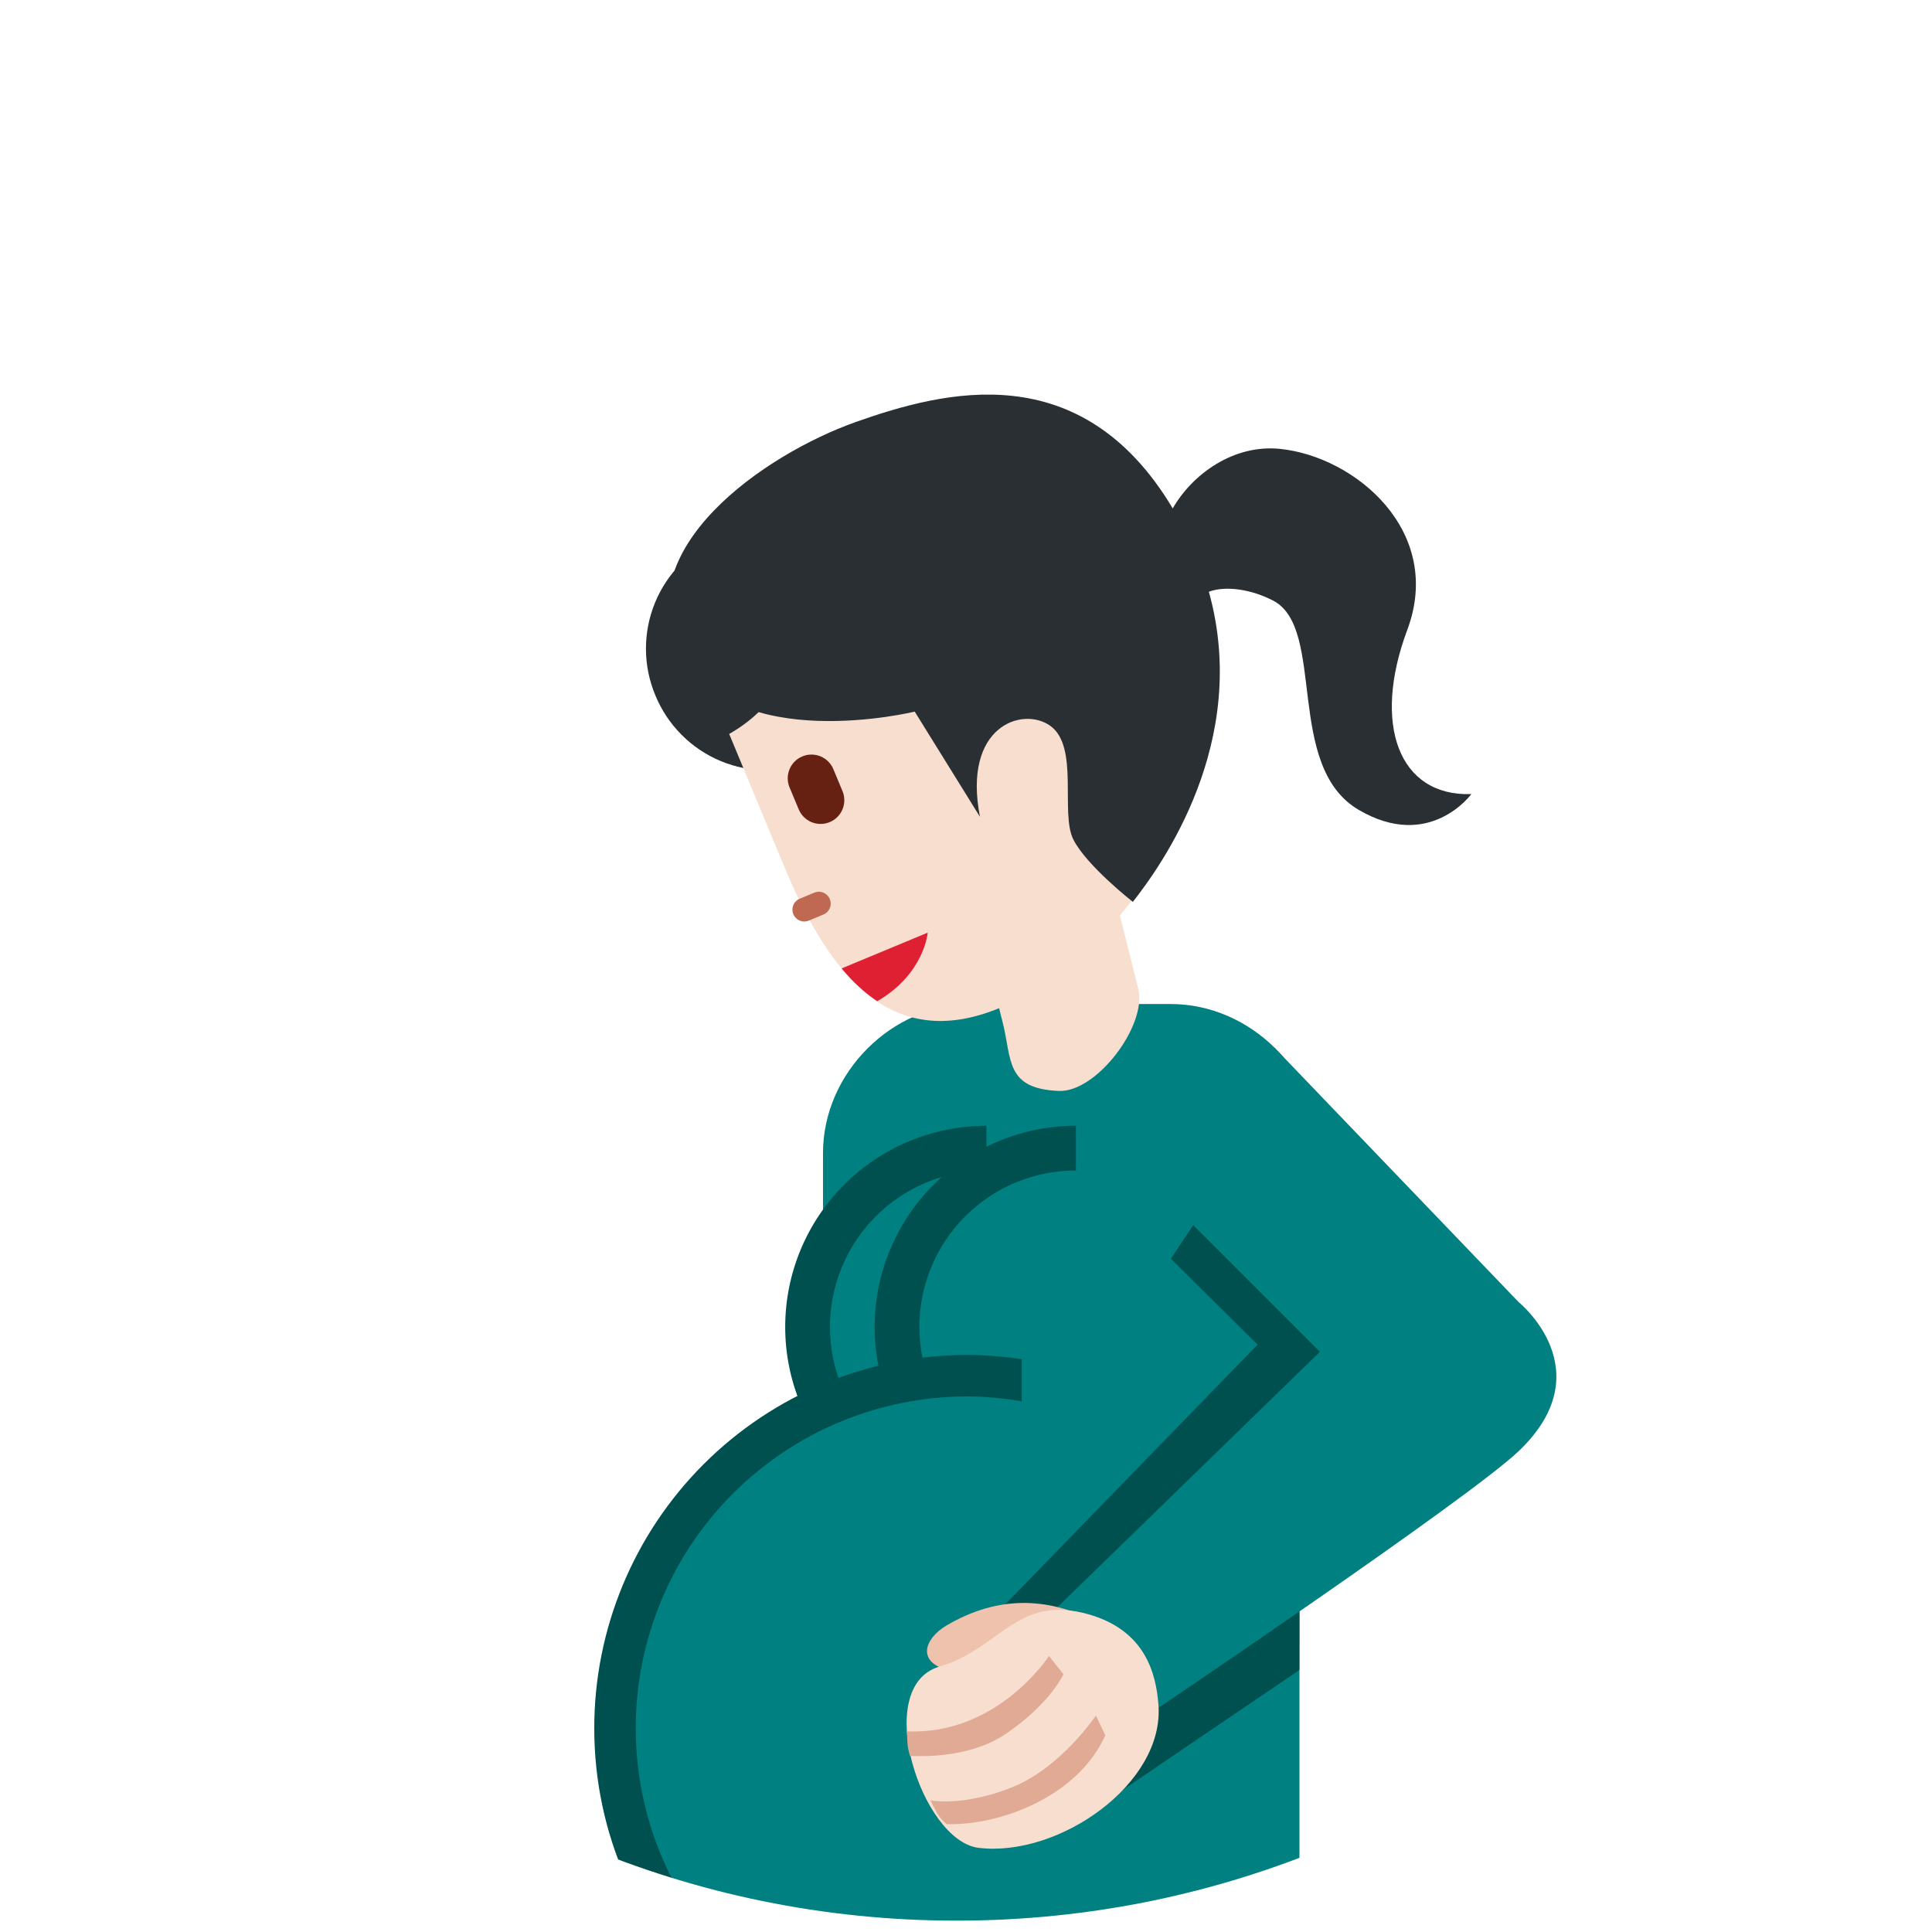
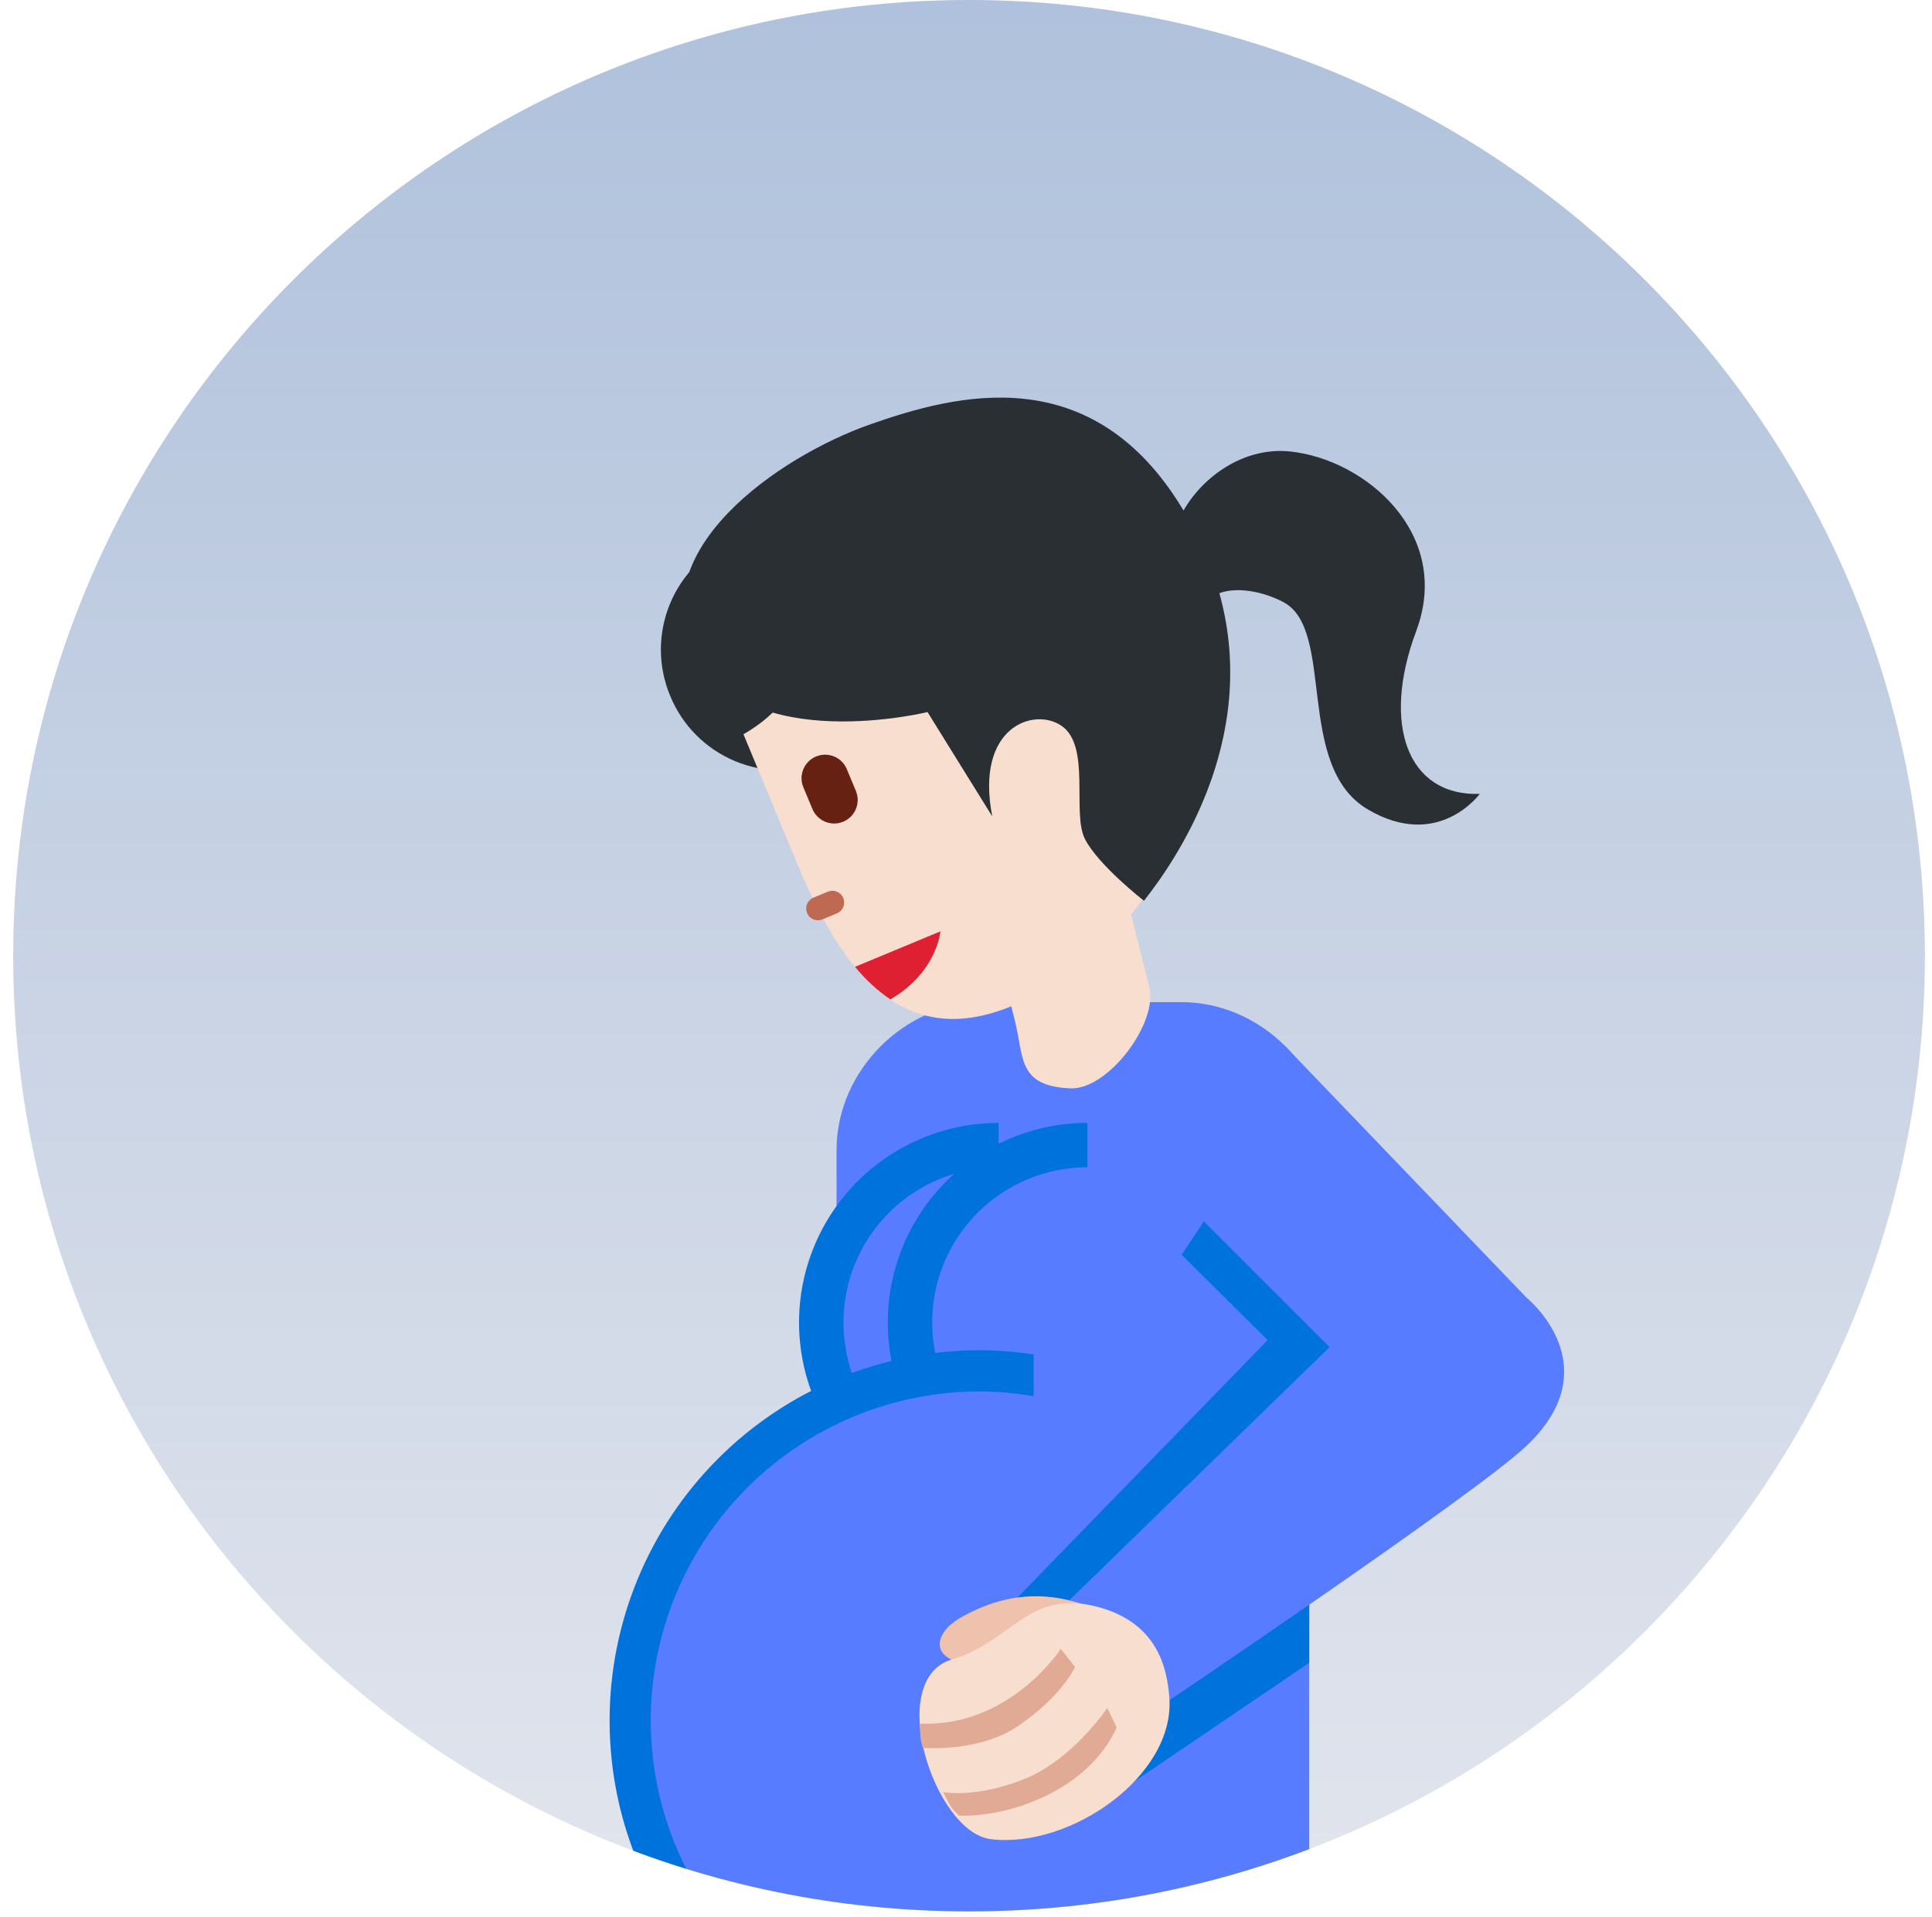
- <svg xmlns="http://www.w3.org/2000/svg" xmlns:ns1="https://boxy-svg.com" width="126" height="126" viewBox="0 0 126 126" fill="none">
-   <defs>
-     <ns1:export>
-       <ns1:file format="svg" />
-       <ns1:file format="svg" href="#object-0" path="Untitled 2.svg" />
-     </ns1:export>
-     <ns1:export>
-       <ns1:file format="svg" excluded="true" />
-     </ns1:export>
-     <linearGradient id="paint1_linear_4741_2340" x1="63.7" y1="0" x2="63.7" y2="125.665" gradientUnits="userSpaceOnUse">
-       <stop stop-color="#AFC1DC" />
-       <stop offset="1" stop-color="#E2E5ED" />
-     </linearGradient>
-     <linearGradient gradientUnits="userSpaceOnUse" x1="62.383" y1="-0.407" x2="62.383" y2="125.259" id="gradient-0">
-       <stop offset="0" style="stop-color: rgb(209, 240, 240)" />
-       <stop offset="1" style="stop-color: rgb(43.181% 54.374% 54.424%)" />
-     </linearGradient>
-   </defs>
-   <circle cx="62.383" cy="62.426" r="62.833" style="stroke-width: 1; transform-box: fill-box; transform-origin: 50% 50%; fill: url(&quot;#gradient-0&quot;);" transform="matrix(-0.999997, -0.002373, 0.002373, -0.999997, 0.000007, -0.000003)" id="object-0" />
+ <svg xmlns="http://www.w3.org/2000/svg" width="127" height="126" viewBox="0 0 127 126" fill="none">
+   <circle cx="63.7" cy="62.833" r="62.833" fill="url(#paint0_linear_4741_2340)" />
  <mask id="mask0_4741_2340" style="mask-type:alpha" maskUnits="userSpaceOnUse" x="0" y="0" width="127" height="126">
    <circle cx="63.7" cy="62.833" r="62.833" fill="url(#paint1_linear_4741_2340)" />
  </mask>
-   <g mask="url(#mask0_4741_2340)" transform="matrix(1, 0, 0, 1, -1.315998, -0.406752)" style="">
-     <path d="M77.671 65.887H64.711C59.481 65.887 54.99 70.381 54.99 75.607V130.695H86.062V104.576L87.394 99.466V75.607C87.394 70.378 82.9 65.887 77.671 65.887Z" style="fill: rgb(0, 128, 128);" />
-     <path d="M65.649 73.826C62.169 73.826 58.831 75.209 56.369 77.67C53.908 80.131 52.525 83.469 52.525 86.95C52.525 90.431 53.908 93.769 56.369 96.23C58.831 98.691 62.169 100.074 65.649 100.074V73.826Z" style="fill: rgb(0, 80, 80);" />
-     <path d="M65.651 76.742C62.944 76.742 60.347 77.818 58.433 79.732C56.519 81.646 55.443 84.242 55.443 86.95C55.443 89.657 56.519 92.253 58.433 94.167C60.347 96.082 62.944 97.157 65.651 97.157V76.742Z" style="fill: rgb(0, 128, 128);" />
-     <path d="M71.483 73.826C68.002 73.826 64.664 75.209 62.203 77.67C59.742 80.131 58.359 83.469 58.359 86.95C58.359 90.431 59.742 93.769 62.203 96.23C64.664 98.691 68.002 100.074 71.483 100.074V73.826Z" style="fill: rgb(0, 80, 80);" />
-     <path d="M71.483 76.742C68.776 76.742 66.179 77.818 64.265 79.732C62.351 81.646 61.275 84.242 61.275 86.95C61.275 89.657 62.351 92.253 64.265 94.167C66.179 96.082 68.776 97.157 71.483 97.157V76.742Z" style="fill: rgb(0, 128, 128);" />
-     <path d="M47.608 130.695H68.472V89.136C67.132 88.902 65.775 88.78 64.415 88.772C57.959 88.772 51.767 91.336 47.202 95.901C42.637 100.467 40.072 106.658 40.072 113.115C40.072 120.032 42.971 126.262 47.608 130.695Z" style="fill: rgb(0, 80, 80);" />
-     <path d="M67.952 78.699V91.796C66.783 91.593 65.6 91.486 64.414 91.478C61.573 91.478 58.759 92.037 56.134 93.124C53.508 94.212 51.123 95.805 49.114 97.815C47.105 99.824 45.511 102.209 44.424 104.835C43.336 107.46 42.777 110.274 42.777 113.115C42.778 116.555 43.599 119.945 45.175 123.002C46.75 126.06 49.032 128.698 51.833 130.695H83.027V70.422L67.952 78.699Z" style="fill: rgb(0, 128, 128);" />
-     <path d="M84.427 72.367L98.571 87.282L86.066 100.438L86.06 109.321L74.569 117.119L66.867 105.048L83.33 88.104L77.675 82.496L84.427 72.367Z" style="fill: rgb(0, 80, 80);" />
-     <path d="M84.423 68.721L100.359 85.327C100.359 85.327 105.891 89.783 100.359 95.047C97.037 98.206 76.222 112.225 76.222 112.225L69.742 105.744L87.398 88.567L77.675 78.846L84.423 68.721Z" style="fill: rgb(0, 128, 128);" />
+   <g mask="url(#mask0_4741_2340)">
+     <path d="M77.671 65.887H64.711C59.481 65.887 54.99 70.381 54.99 75.607V130.695H86.062V104.576L87.394 99.466V75.607C87.394 70.378 82.9 65.887 77.671 65.887Z" fill="#577CFF" />
+     <path d="M65.649 73.826C62.169 73.826 58.831 75.209 56.369 77.67C53.908 80.131 52.525 83.469 52.525 86.95C52.525 90.431 53.908 93.769 56.369 96.23C58.831 98.691 62.169 100.074 65.649 100.074V73.826Z" fill="#0072DB" />
+     <path d="M65.651 76.742C62.944 76.742 60.347 77.818 58.433 79.732C56.519 81.646 55.443 84.242 55.443 86.95C55.443 89.657 56.519 92.253 58.433 94.167C60.347 96.082 62.944 97.157 65.651 97.157V76.742Z" fill="#577CFF" />
+     <path d="M71.483 73.826C68.002 73.826 64.664 75.209 62.203 77.67C59.742 80.131 58.359 83.469 58.359 86.95C58.359 90.431 59.742 93.769 62.203 96.23C64.664 98.691 68.002 100.074 71.483 100.074V73.826Z" fill="#0072DB" />
+     <path d="M71.483 76.742C68.776 76.742 66.179 77.818 64.265 79.732C62.351 81.646 61.275 84.242 61.275 86.95C61.275 89.657 62.351 92.253 64.265 94.167C66.179 96.082 68.776 97.157 71.483 97.157V76.742Z" fill="#577CFF" />
+     <path d="M47.608 130.695H68.472V89.136C67.132 88.902 65.775 88.78 64.415 88.772C57.959 88.772 51.767 91.336 47.202 95.901C42.637 100.467 40.072 106.658 40.072 113.115C40.072 120.032 42.971 126.262 47.608 130.695Z" fill="#0072DB" />
+     <path d="M67.952 78.699V91.796C66.783 91.593 65.6 91.486 64.414 91.478C61.573 91.478 58.759 92.037 56.134 93.124C53.508 94.212 51.123 95.805 49.114 97.815C47.105 99.824 45.511 102.209 44.424 104.835C43.336 107.46 42.777 110.274 42.777 113.115C42.778 116.555 43.599 119.945 45.175 123.002C46.75 126.06 49.032 128.698 51.833 130.695H83.027V70.422L67.952 78.699Z" fill="#577CFF" />
+     <path d="M84.427 72.367L98.571 87.282L86.066 100.438L86.06 109.321L74.569 117.119L66.867 105.048L83.33 88.104L77.675 82.496L84.427 72.367Z" fill="#0072DB" />
+     <path d="M84.423 68.721L100.359 85.327C100.359 85.327 105.891 89.783 100.359 95.047C97.037 98.206 76.222 112.225 76.222 112.225L69.742 105.744L87.398 88.567L77.675 78.846L84.423 68.721Z" fill="#577CFF" />
    <path d="M72.447 105.996C69.169 104.436 66.06 104.651 63.054 106.41C61.616 107.253 61.03 108.828 63.231 109.35C65.442 109.866 72.447 105.996 72.447 105.996Z" fill="#EEC2AD" />
    <path d="M76.866 111.589C77.271 116.737 70.374 121.546 65.142 120.919C61.403 120.47 58.148 110.396 62.584 109.098C66.539 107.944 67.633 104.351 72.325 105.692C76.052 106.76 76.717 109.612 76.866 111.589Z" fill="#F7DECE" />
    <path d="M73.406 113.58L72.788 112.294C72.788 112.294 70.539 115.639 67.413 116.931C65.042 117.899 63.044 117.995 61.997 117.823C62.446 118.678 62.455 118.824 63.044 119.369C66.302 119.483 71.507 117.736 73.406 113.58ZM66.94 113.466C69.827 111.489 70.67 109.599 70.67 109.599L69.728 108.406C69.728 108.406 66.389 113.586 60.463 113.32C60.507 114.044 60.448 114.184 60.661 114.924C61.457 114.951 64.595 115.07 66.94 113.466Z" fill="#E0AA94" />
    <path d="M58.573 39.729C58.975 40.684 59.184 41.708 59.189 42.744C59.195 43.78 58.996 44.806 58.604 45.765C58.212 46.724 57.636 47.596 56.907 48.332C56.178 49.068 55.311 49.653 54.356 50.053C53.398 50.448 52.372 50.65 51.336 50.648C50.3 50.646 49.274 50.439 48.318 50.041C47.361 49.642 46.493 49.059 45.762 48.324C45.031 47.59 44.452 46.718 44.059 45.76C43.657 44.805 43.448 43.78 43.443 42.744C43.439 41.709 43.638 40.682 44.03 39.723C44.422 38.764 45 37.892 45.729 37.156C46.459 36.421 47.326 35.836 48.281 35.436C49.239 35.042 50.265 34.84 51.301 34.842C52.336 34.844 53.361 35.05 54.317 35.449C55.273 35.848 56.141 36.431 56.871 37.166C57.602 37.9 58.18 38.771 58.573 39.729Z" fill="#292F33" />
    <path d="M74.352 60.114C77.86 55.929 79.954 50.58 78.155 46.258L75.18 39.092C59.099 45.147 52.482 36.838 52.482 36.838C52.482 36.838 55.631 44.415 48.871 48.273L52.467 56.929C55.407 63.998 59.414 69.061 66.475 66.159L66.714 67.11C67.314 69.493 66.874 71.421 70.382 71.555C72.835 71.648 76.148 67.268 75.547 64.885L74.352 60.114Z" fill="#F7DECE" />
    <path d="M93.095 41.487C95.498 35.065 89.715 30.183 84.792 29.681C81.805 29.378 79.111 31.282 77.798 33.563C71.817 23.548 62.869 25.907 57.176 27.911C51.145 30.034 42.174 36.278 45.694 42.989C49.215 49.702 60.971 46.815 60.971 46.815L65.226 53.674C64.076 47.771 67.996 46.453 69.807 47.739C71.715 49.096 70.449 53.444 71.318 55.159C72.187 56.873 75.197 59.224 75.197 59.224C77.046 56.873 82.882 48.789 80.155 38.999C81.283 38.576 82.978 38.862 84.346 39.576C87.822 41.382 85.083 50.376 89.919 53.219C94.553 55.946 97.271 52.196 97.271 52.196C92.523 52.353 90.799 47.626 93.095 41.487Z" fill="#292F33" />
    <path d="M54.982 60.064L54.084 60.437C53.989 60.479 53.888 60.502 53.785 60.504C53.682 60.506 53.579 60.487 53.484 60.449C53.388 60.411 53.301 60.355 53.227 60.282C53.154 60.21 53.095 60.124 53.056 60.029C53.016 59.934 52.996 59.831 52.996 59.728C52.996 59.625 53.017 59.523 53.058 59.429C53.098 59.334 53.157 59.248 53.231 59.176C53.305 59.105 53.393 59.048 53.489 59.011L54.39 58.638C54.484 58.593 54.587 58.569 54.691 58.565C54.796 58.561 54.9 58.579 54.997 58.617C55.094 58.654 55.183 58.711 55.258 58.784C55.333 58.857 55.392 58.944 55.432 59.041C55.472 59.137 55.492 59.241 55.491 59.345C55.49 59.45 55.468 59.553 55.425 59.648C55.383 59.744 55.322 59.83 55.246 59.901C55.17 59.973 55.08 60.028 54.982 60.064Z" fill="#BF6952" />
    <path d="M55.424 54.024C55.045 54.181 54.621 54.181 54.242 54.024C53.864 53.868 53.563 53.568 53.406 53.19L52.808 51.758C52.65 51.379 52.65 50.953 52.807 50.574C52.963 50.194 53.264 49.893 53.643 49.736C54.022 49.578 54.448 49.578 54.828 49.734C55.207 49.891 55.508 50.192 55.666 50.571L56.261 52C56.339 52.188 56.38 52.389 56.38 52.593C56.38 52.796 56.34 52.998 56.263 53.186C56.185 53.374 56.071 53.545 55.927 53.689C55.783 53.833 55.612 53.947 55.424 54.024Z" fill="#662113" />
    <path d="M56.205 63.566C56.914 64.426 57.69 65.143 58.526 65.703C61.603 63.927 61.819 61.232 61.819 61.232L56.351 63.504L56.205 63.566Z" fill="#DF1F32" />
  </g>
+   <defs>
+     <linearGradient id="paint0_linear_4741_2340" x1="63.7" y1="0" x2="63.7" y2="125.665" gradientUnits="userSpaceOnUse">
+       <stop stop-color="#AFC1DC" />
+       <stop offset="1" stop-color="#E2E5ED" />
+     </linearGradient>
+     <linearGradient id="paint1_linear_4741_2340" x1="63.7" y1="0" x2="63.7" y2="125.665" gradientUnits="userSpaceOnUse">
+       <stop stop-color="#AFC1DC" />
+       <stop offset="1" stop-color="#E2E5ED" />
+     </linearGradient>
+   </defs>
</svg>
